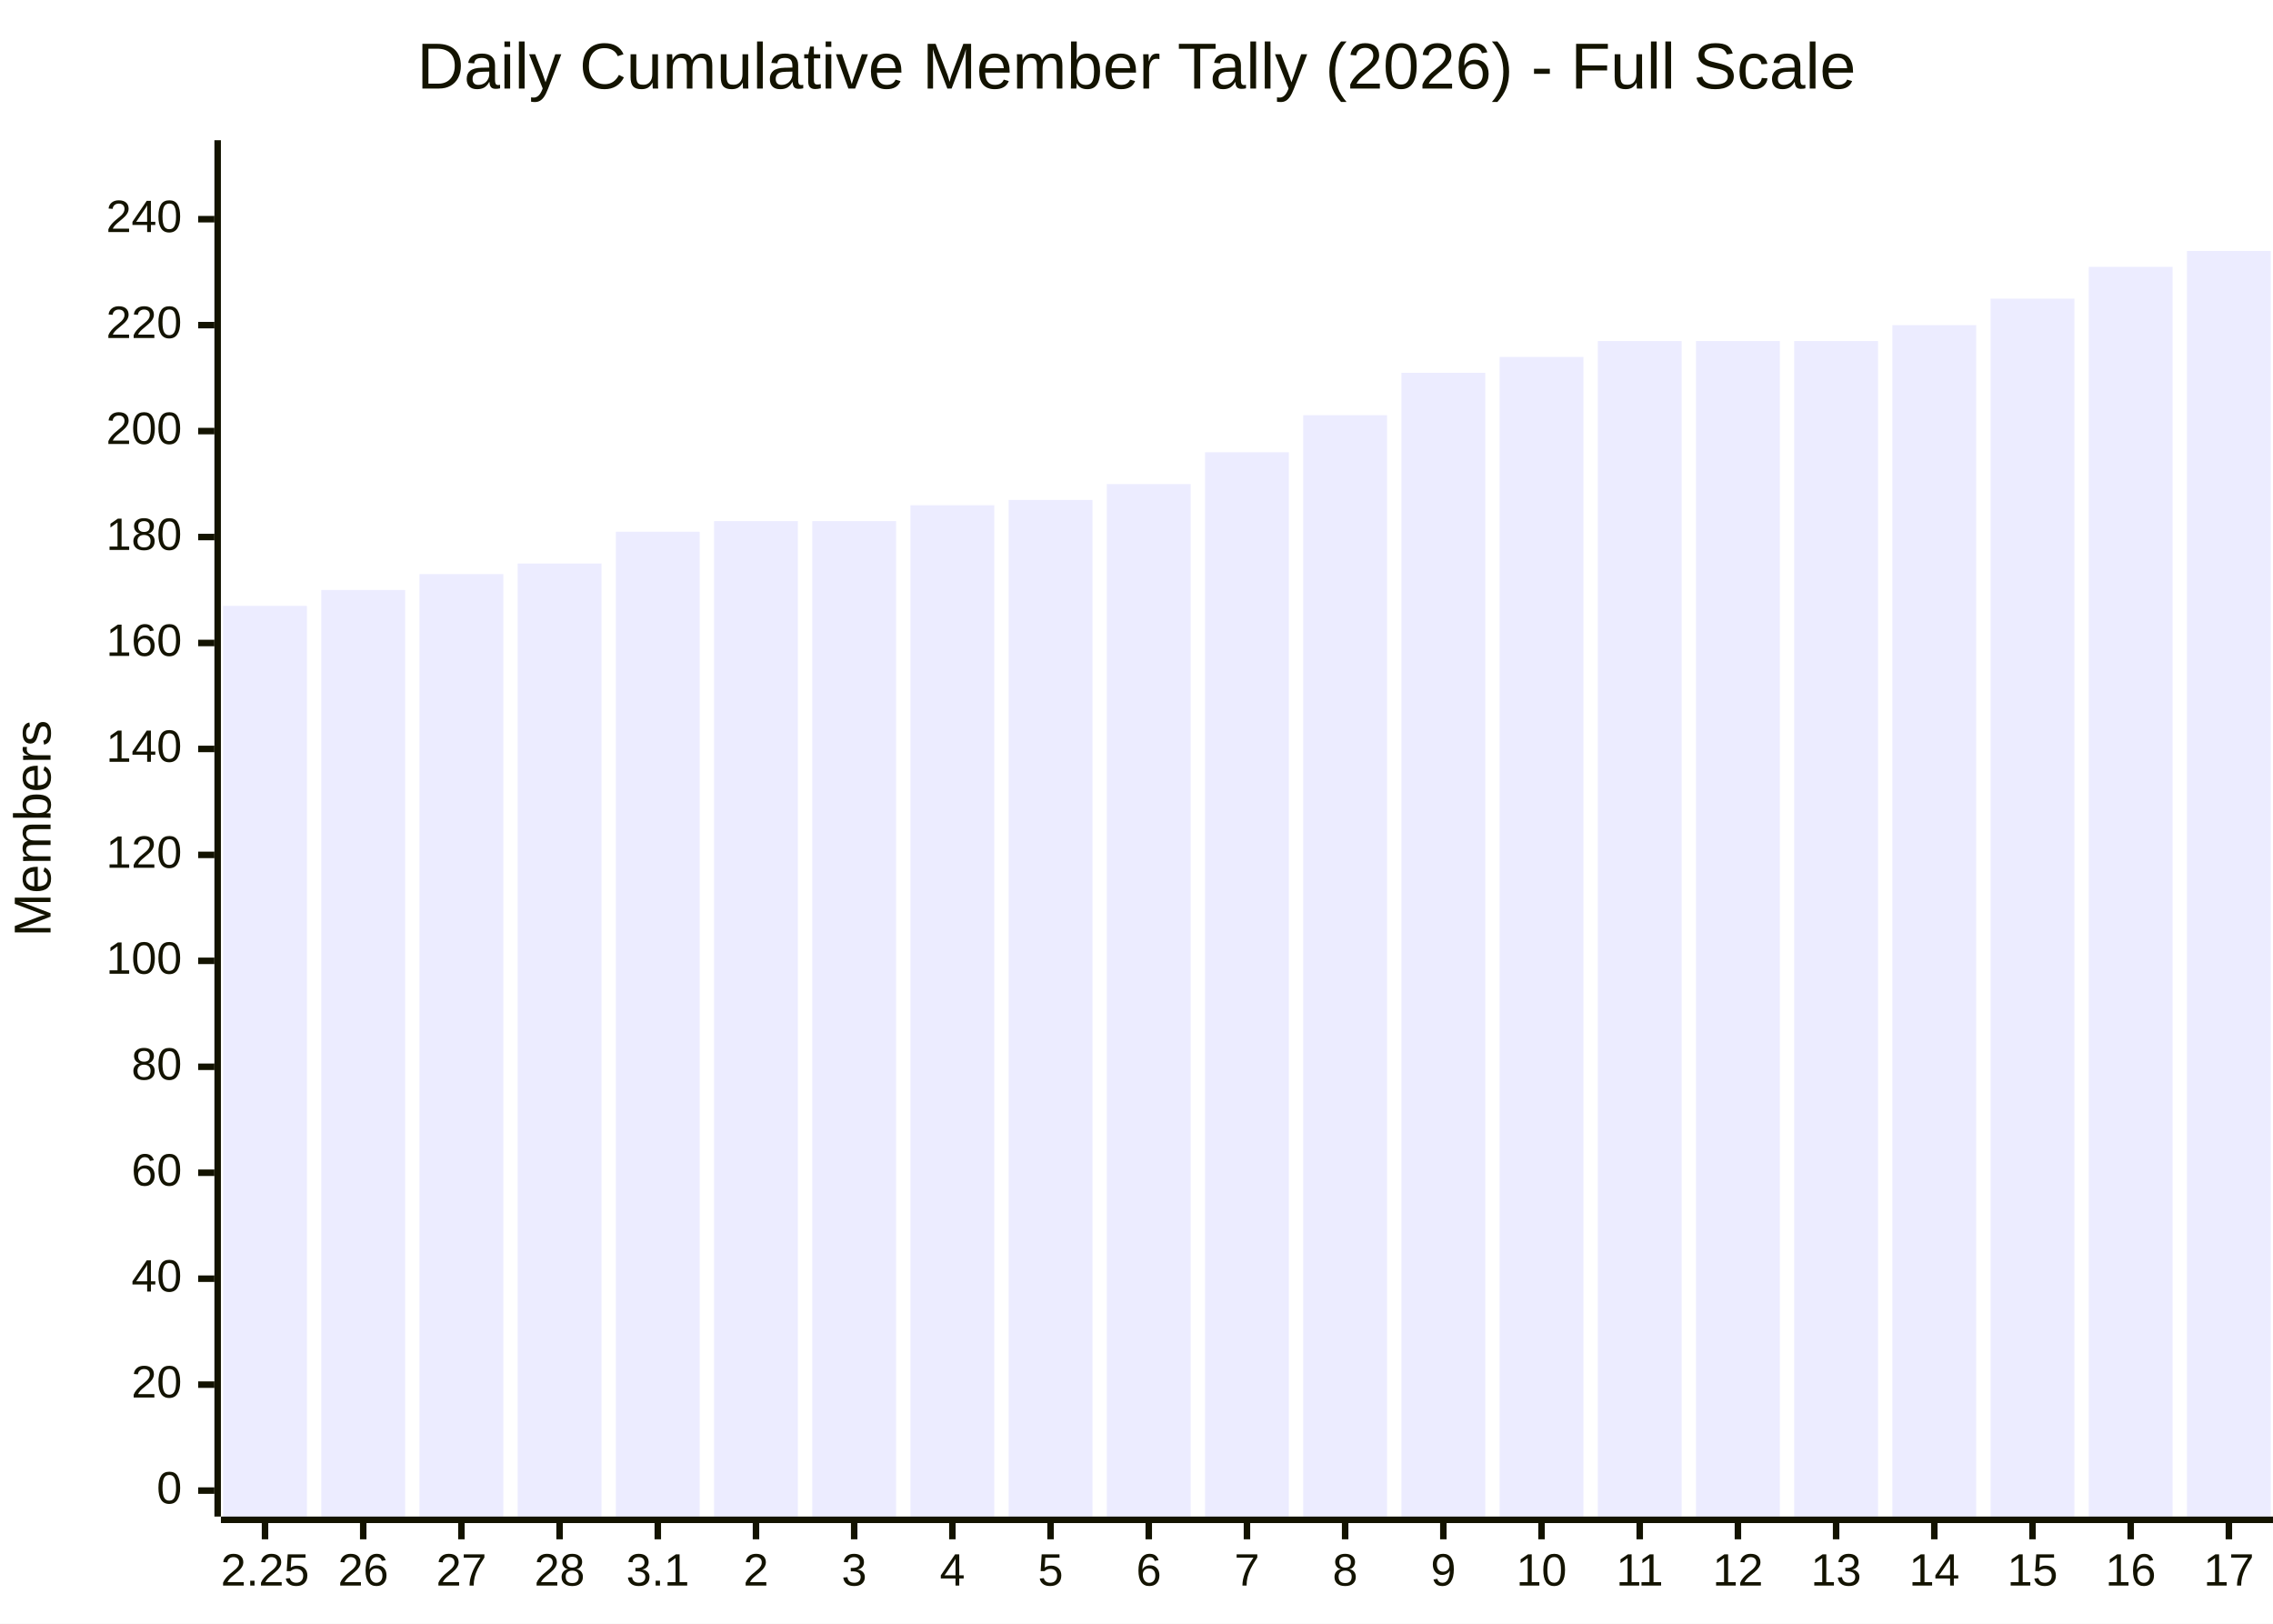
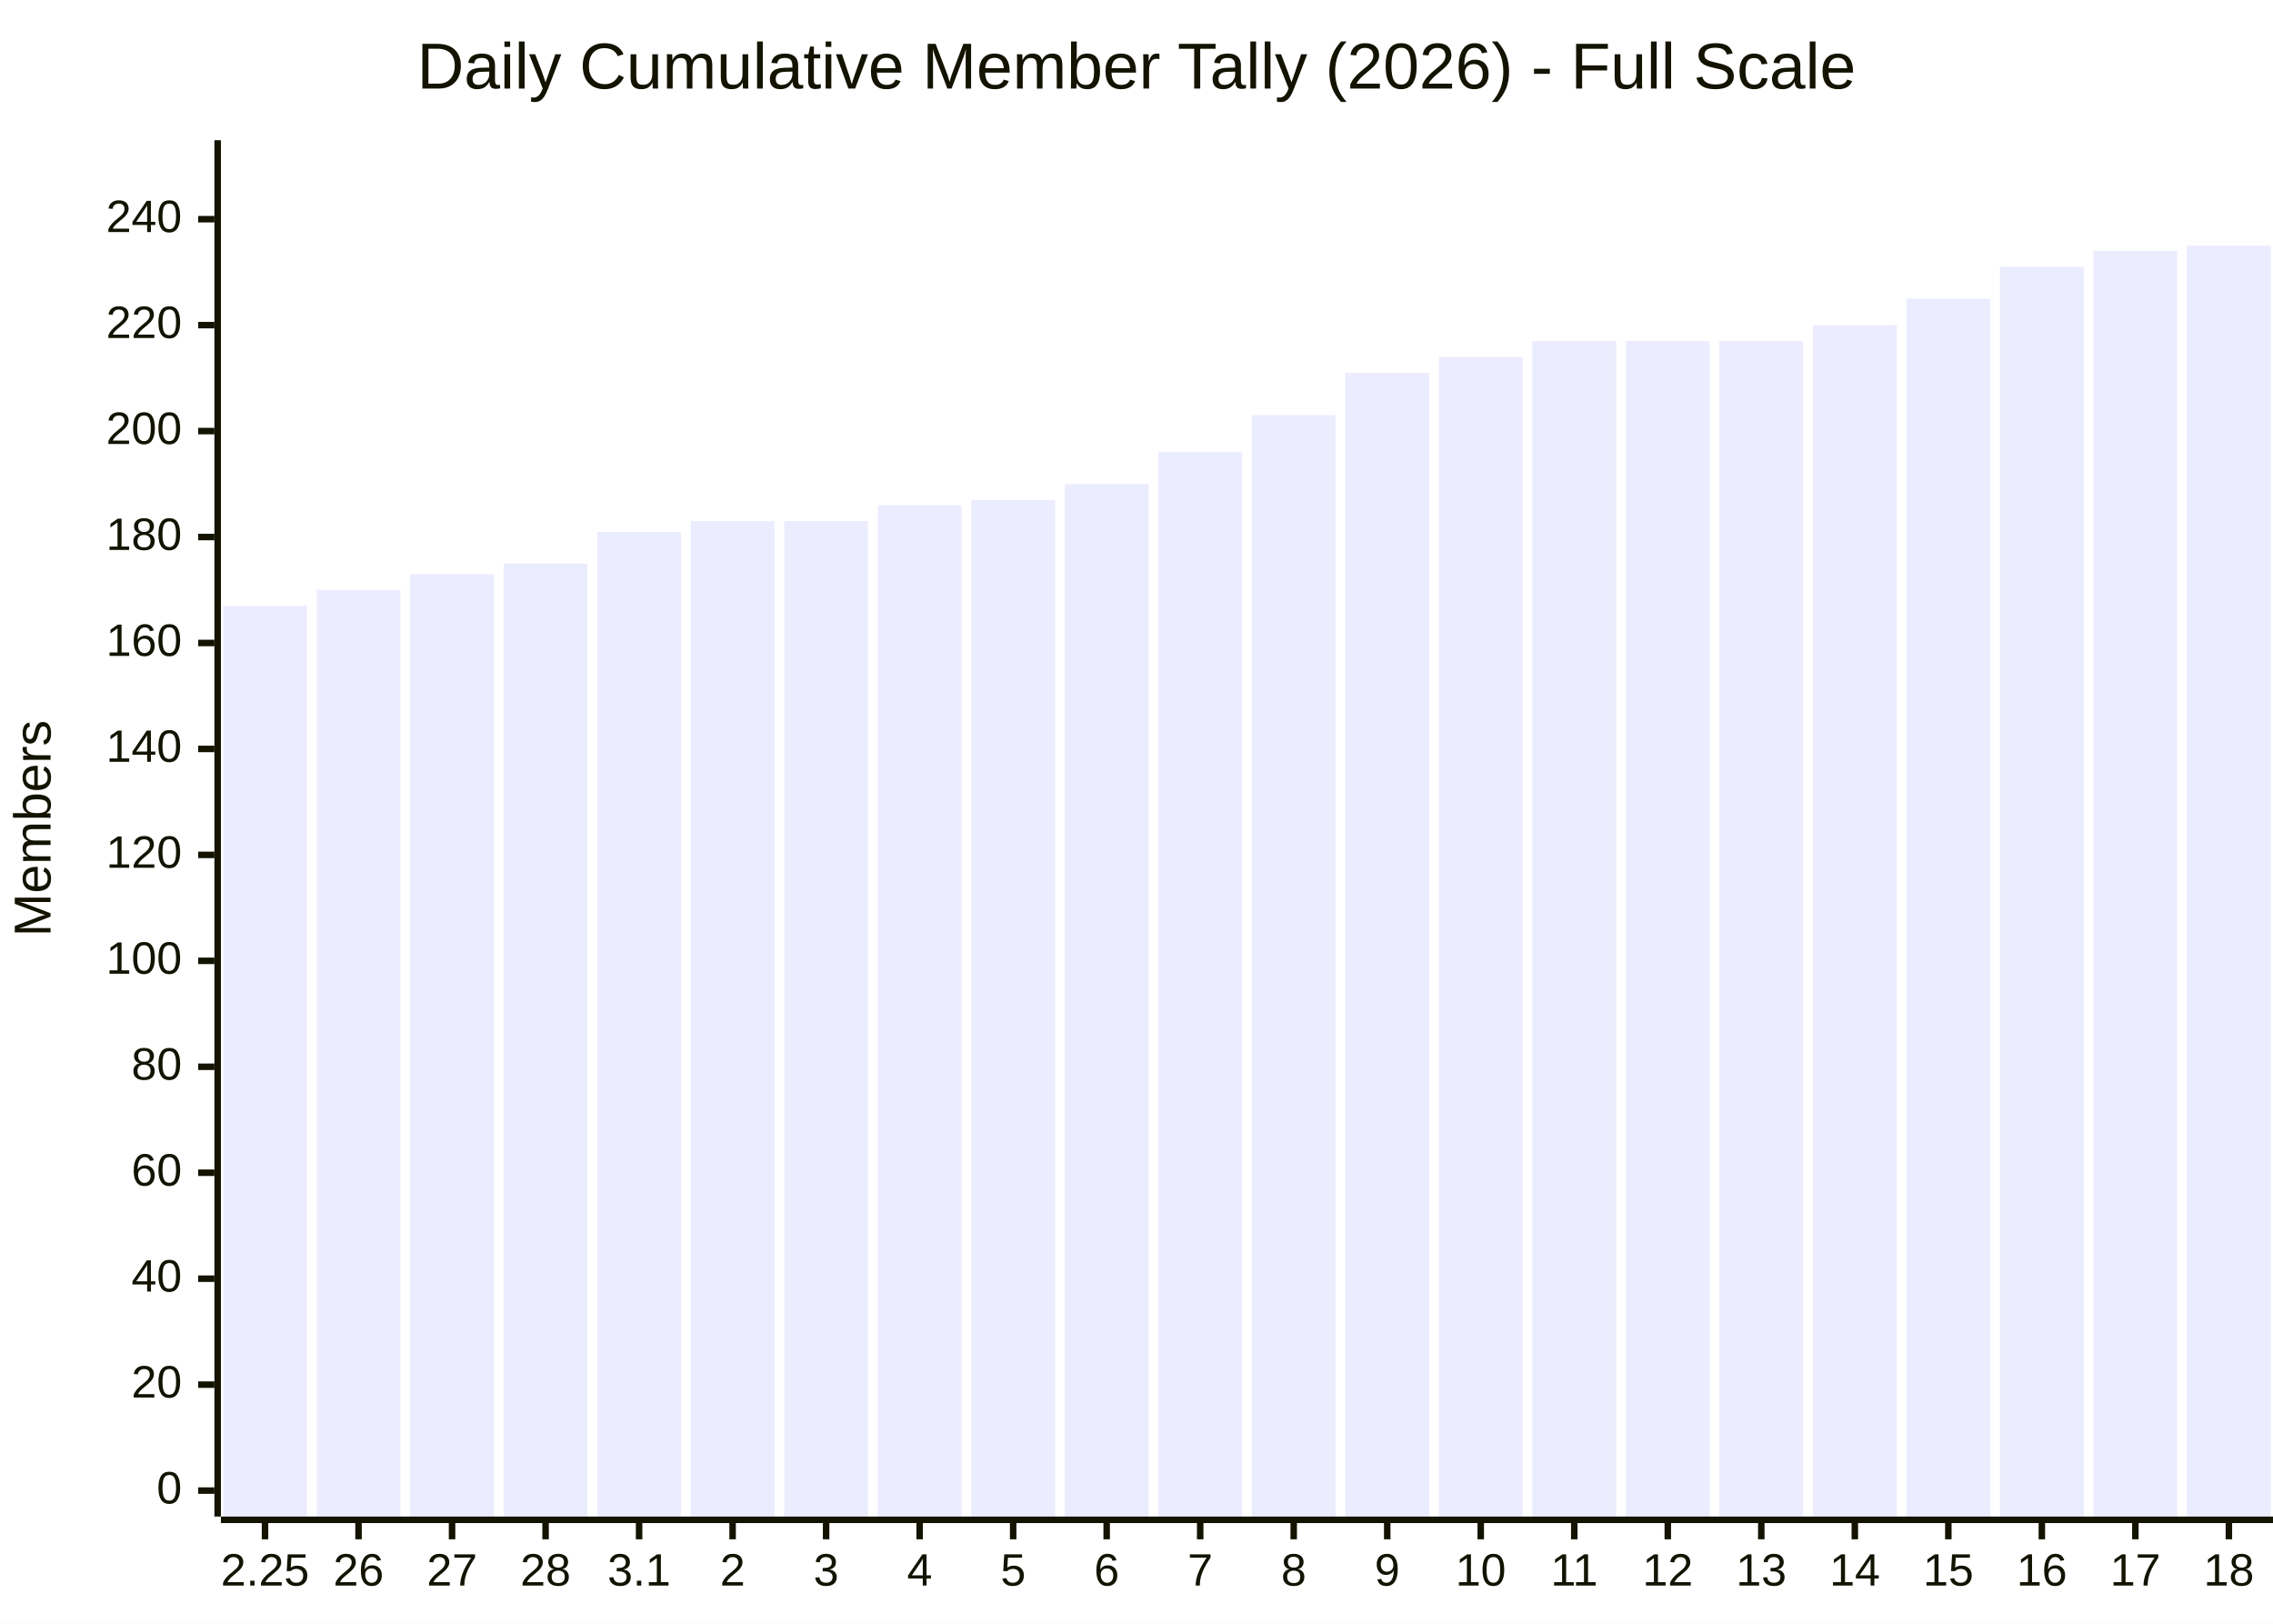
<svg xmlns="http://www.w3.org/2000/svg" id="my-svg" width="100%" style="max-width: 700px; background-color: white;" viewBox="0 0 700 500" role="graphics-document document" aria-roledescription="xychart">
  <style>#my-svg{font-family:"trebuchet ms",verdana,arial,sans-serif;font-size:16px;fill:#333;}@keyframes edge-animation-frame{from{stroke-dashoffset:0;}}@keyframes dash{to{stroke-dashoffset:0;}}#my-svg .edge-animation-slow{stroke-dasharray:9,5!important;stroke-dashoffset:900;animation:dash 50s linear infinite;stroke-linecap:round;}#my-svg .edge-animation-fast{stroke-dasharray:9,5!important;stroke-dashoffset:900;animation:dash 20s linear infinite;stroke-linecap:round;}#my-svg .error-icon{fill:#552222;}#my-svg .error-text{fill:#552222;stroke:#552222;}#my-svg .edge-thickness-normal{stroke-width:1px;}#my-svg .edge-thickness-thick{stroke-width:3.5px;}#my-svg .edge-pattern-solid{stroke-dasharray:0;}#my-svg .edge-thickness-invisible{stroke-width:0;fill:none;}#my-svg .edge-pattern-dashed{stroke-dasharray:3;}#my-svg .edge-pattern-dotted{stroke-dasharray:2;}#my-svg .marker{fill:#333333;stroke:#333333;}#my-svg .marker.cross{stroke:#333333;}#my-svg svg{font-family:"trebuchet ms",verdana,arial,sans-serif;font-size:16px;}#my-svg p{margin:0;}#my-svg :root{--mermaid-font-family:"trebuchet ms",verdana,arial,sans-serif;}</style>
  <g />
  <g class="main">
    <rect width="700" height="500" class="background" fill="white" />
    <g class="chart-title">
      <text x="0" y="0" fill="#131300" font-size="20" dominant-baseline="middle" text-anchor="middle" transform="translate(350, 21.58984) rotate(0)">Daily Cumulative Member Tally (2026) - Full Scale</text>
    </g>
    <g class="plot">
      <g class="bar-plot-0">
        <rect x="68.711" y="186.576" width="25.813" height="280.424" fill="#ECECFF" stroke="#ECECFF" stroke-width="0" />
-         <rect x="98.95" y="181.682" width="25.813" height="285.318" fill="#ECECFF" stroke="#ECECFF" stroke-width="0" />
-         <rect x="129.19" y="176.788" width="25.813" height="290.212" fill="#ECECFF" stroke="#ECECFF" stroke-width="0" />
-         <rect x="159.43" y="173.526" width="25.813" height="293.474" fill="#ECECFF" stroke="#ECECFF" stroke-width="0" />
-         <rect x="189.67" y="163.738" width="25.813" height="303.262" fill="#ECECFF" stroke="#ECECFF" stroke-width="0" />
-         <rect x="219.91" y="160.476" width="25.813" height="306.524" fill="#ECECFF" stroke="#ECECFF" stroke-width="0" />
-         <rect x="250.15" y="160.476" width="25.813" height="306.524" fill="#ECECFF" stroke="#ECECFF" stroke-width="0" />
-         <rect x="280.389" y="155.582" width="25.813" height="311.418" fill="#ECECFF" stroke="#ECECFF" stroke-width="0" />
-         <rect x="310.629" y="153.95" width="25.813" height="313.05" fill="#ECECFF" stroke="#ECECFF" stroke-width="0" />
-         <rect x="340.869" y="149.057" width="25.813" height="317.943" fill="#ECECFF" stroke="#ECECFF" stroke-width="0" />
-         <rect x="371.109" y="139.269" width="25.813" height="327.731" fill="#ECECFF" stroke="#ECECFF" stroke-width="0" />
-         <rect x="401.349" y="127.85" width="25.813" height="339.15" fill="#ECECFF" stroke="#ECECFF" stroke-width="0" />
-         <rect x="431.589" y="114.8" width="25.813" height="352.2" fill="#ECECFF" stroke="#ECECFF" stroke-width="0" />
-         <rect x="461.829" y="109.906" width="25.813" height="357.094" fill="#ECECFF" stroke="#ECECFF" stroke-width="0" />
-         <rect x="492.068" y="105.012" width="25.813" height="361.988" fill="#ECECFF" stroke="#ECECFF" stroke-width="0" />
-         <rect x="522.308" y="105.012" width="25.813" height="361.988" fill="#ECECFF" stroke="#ECECFF" stroke-width="0" />
-         <rect x="552.548" y="105.012" width="25.813" height="361.988" fill="#ECECFF" stroke="#ECECFF" stroke-width="0" />
-         <rect x="582.788" y="100.118" width="25.813" height="366.882" fill="#ECECFF" stroke="#ECECFF" stroke-width="0" />
-         <rect x="613.028" y="91.962" width="25.813" height="375.038" fill="#ECECFF" stroke="#ECECFF" stroke-width="0" />
-         <rect x="643.268" y="82.174" width="25.813" height="384.826" fill="#ECECFF" stroke="#ECECFF" stroke-width="0" />
-         <rect x="673.507" y="77.28" width="25.813" height="389.72" fill="#ECECFF" stroke="#ECECFF" stroke-width="0" />
+         <rect x="97.51" y="181.682" width="25.813" height="285.318" fill="#ECECFF" stroke="#ECECFF" stroke-width="0" />
+         <rect x="126.31" y="176.788" width="25.813" height="290.212" fill="#ECECFF" stroke="#ECECFF" stroke-width="0" />
+         <rect x="155.11" y="173.526" width="25.813" height="293.474" fill="#ECECFF" stroke="#ECECFF" stroke-width="0" />
+         <rect x="183.91" y="163.738" width="25.813" height="303.262" fill="#ECECFF" stroke="#ECECFF" stroke-width="0" />
+         <rect x="212.71" y="160.476" width="25.813" height="306.524" fill="#ECECFF" stroke="#ECECFF" stroke-width="0" />
+         <rect x="241.51" y="160.476" width="25.813" height="306.524" fill="#ECECFF" stroke="#ECECFF" stroke-width="0" />
+         <rect x="270.31" y="155.582" width="25.813" height="311.418" fill="#ECECFF" stroke="#ECECFF" stroke-width="0" />
+         <rect x="299.109" y="153.95" width="25.813" height="313.05" fill="#ECECFF" stroke="#ECECFF" stroke-width="0" />
+         <rect x="327.909" y="149.057" width="25.813" height="317.943" fill="#ECECFF" stroke="#ECECFF" stroke-width="0" />
+         <rect x="356.709" y="139.269" width="25.813" height="327.731" fill="#ECECFF" stroke="#ECECFF" stroke-width="0" />
+         <rect x="385.509" y="127.85" width="25.813" height="339.15" fill="#ECECFF" stroke="#ECECFF" stroke-width="0" />
+         <rect x="414.309" y="114.8" width="25.813" height="352.2" fill="#ECECFF" stroke="#ECECFF" stroke-width="0" />
+         <rect x="443.109" y="109.906" width="25.813" height="357.094" fill="#ECECFF" stroke="#ECECFF" stroke-width="0" />
+         <rect x="471.908" y="105.012" width="25.813" height="361.988" fill="#ECECFF" stroke="#ECECFF" stroke-width="0" />
+         <rect x="500.708" y="105.012" width="25.813" height="361.988" fill="#ECECFF" stroke="#ECECFF" stroke-width="0" />
+         <rect x="529.508" y="105.012" width="25.813" height="361.988" fill="#ECECFF" stroke="#ECECFF" stroke-width="0" />
+         <rect x="558.308" y="100.118" width="25.813" height="366.882" fill="#ECECFF" stroke="#ECECFF" stroke-width="0" />
+         <rect x="587.108" y="91.962" width="25.813" height="375.038" fill="#ECECFF" stroke="#ECECFF" stroke-width="0" />
+         <rect x="615.908" y="82.174" width="25.813" height="384.826" fill="#ECECFF" stroke="#ECECFF" stroke-width="0" />
+         <rect x="644.708" y="77.28" width="25.813" height="389.72" fill="#ECECFF" stroke="#ECECFF" stroke-width="0" />
+         <rect x="673.507" y="75.649" width="25.813" height="391.351" fill="#ECECFF" stroke="#ECECFF" stroke-width="0" />
      </g>
    </g>
    <g class="bottom-axis">
      <g class="axis-line">
        <path d="M 68.031,468 L 700,468" fill="none" stroke="#131300" stroke-width="2" />
      </g>
      <g class="label">
        <text x="0" y="0" fill="#131300" font-size="14" dominant-baseline="text-before-edge" text-anchor="middle" transform="translate(81.61719, 479) rotate(0)">2.25</text>
-         <text x="0" y="0" fill="#131300" font-size="14" dominant-baseline="text-before-edge" text-anchor="middle" transform="translate(111.857, 479) rotate(0)">26</text>
-         <text x="0" y="0" fill="#131300" font-size="14" dominant-baseline="text-before-edge" text-anchor="middle" transform="translate(142.0969, 479) rotate(0)">27</text>
-         <text x="0" y="0" fill="#131300" font-size="14" dominant-baseline="text-before-edge" text-anchor="middle" transform="translate(172.3367, 479) rotate(0)">28</text>
-         <text x="0" y="0" fill="#131300" font-size="14" dominant-baseline="text-before-edge" text-anchor="middle" transform="translate(202.5766, 479) rotate(0)">3.1</text>
-         <text x="0" y="0" fill="#131300" font-size="14" dominant-baseline="text-before-edge" text-anchor="middle" transform="translate(232.8164, 479) rotate(0)">2</text>
-         <text x="0" y="0" fill="#131300" font-size="14" dominant-baseline="text-before-edge" text-anchor="middle" transform="translate(263.0563, 479) rotate(0)">3</text>
-         <text x="0" y="0" fill="#131300" font-size="14" dominant-baseline="text-before-edge" text-anchor="middle" transform="translate(293.2961, 479) rotate(0)">4</text>
-         <text x="0" y="0" fill="#131300" font-size="14" dominant-baseline="text-before-edge" text-anchor="middle" transform="translate(323.5359, 479) rotate(0)">5</text>
-         <text x="0" y="0" fill="#131300" font-size="14" dominant-baseline="text-before-edge" text-anchor="middle" transform="translate(353.7758, 479) rotate(0)">6</text>
-         <text x="0" y="0" fill="#131300" font-size="14" dominant-baseline="text-before-edge" text-anchor="middle" transform="translate(384.0156, 479) rotate(0)">7</text>
-         <text x="0" y="0" fill="#131300" font-size="14" dominant-baseline="text-before-edge" text-anchor="middle" transform="translate(414.2555, 479) rotate(0)">8</text>
-         <text x="0" y="0" fill="#131300" font-size="14" dominant-baseline="text-before-edge" text-anchor="middle" transform="translate(444.4953, 479) rotate(0)">9</text>
-         <text x="0" y="0" fill="#131300" font-size="14" dominant-baseline="text-before-edge" text-anchor="middle" transform="translate(474.7352, 479) rotate(0)">10</text>
-         <text x="0" y="0" fill="#131300" font-size="14" dominant-baseline="text-before-edge" text-anchor="middle" transform="translate(504.975, 479) rotate(0)">11</text>
-         <text x="0" y="0" fill="#131300" font-size="14" dominant-baseline="text-before-edge" text-anchor="middle" transform="translate(535.2148, 479) rotate(0)">12</text>
-         <text x="0" y="0" fill="#131300" font-size="14" dominant-baseline="text-before-edge" text-anchor="middle" transform="translate(565.4547, 479) rotate(0)">13</text>
-         <text x="0" y="0" fill="#131300" font-size="14" dominant-baseline="text-before-edge" text-anchor="middle" transform="translate(595.6945, 479) rotate(0)">14</text>
-         <text x="0" y="0" fill="#131300" font-size="14" dominant-baseline="text-before-edge" text-anchor="middle" transform="translate(625.9344, 479) rotate(0)">15</text>
-         <text x="0" y="0" fill="#131300" font-size="14" dominant-baseline="text-before-edge" text-anchor="middle" transform="translate(656.1742, 479) rotate(0)">16</text>
-         <text x="0" y="0" fill="#131300" font-size="14" dominant-baseline="text-before-edge" text-anchor="middle" transform="translate(686.4141, 479) rotate(0)">17</text>
+         <text x="0" y="0" fill="#131300" font-size="14" dominant-baseline="text-before-edge" text-anchor="middle" transform="translate(110.417, 479) rotate(0)">26</text>
+         <text x="0" y="0" fill="#131300" font-size="14" dominant-baseline="text-before-edge" text-anchor="middle" transform="translate(139.2169, 479) rotate(0)">27</text>
+         <text x="0" y="0" fill="#131300" font-size="14" dominant-baseline="text-before-edge" text-anchor="middle" transform="translate(168.0167, 479) rotate(0)">28</text>
+         <text x="0" y="0" fill="#131300" font-size="14" dominant-baseline="text-before-edge" text-anchor="middle" transform="translate(196.8166, 479) rotate(0)">3.1</text>
+         <text x="0" y="0" fill="#131300" font-size="14" dominant-baseline="text-before-edge" text-anchor="middle" transform="translate(225.6164, 479) rotate(0)">2</text>
+         <text x="0" y="0" fill="#131300" font-size="14" dominant-baseline="text-before-edge" text-anchor="middle" transform="translate(254.4163, 479) rotate(0)">3</text>
+         <text x="0" y="0" fill="#131300" font-size="14" dominant-baseline="text-before-edge" text-anchor="middle" transform="translate(283.2161, 479) rotate(0)">4</text>
+         <text x="0" y="0" fill="#131300" font-size="14" dominant-baseline="text-before-edge" text-anchor="middle" transform="translate(312.016, 479) rotate(0)">5</text>
+         <text x="0" y="0" fill="#131300" font-size="14" dominant-baseline="text-before-edge" text-anchor="middle" transform="translate(340.8158, 479) rotate(0)">6</text>
+         <text x="0" y="0" fill="#131300" font-size="14" dominant-baseline="text-before-edge" text-anchor="middle" transform="translate(369.6157, 479) rotate(0)">7</text>
+         <text x="0" y="0" fill="#131300" font-size="14" dominant-baseline="text-before-edge" text-anchor="middle" transform="translate(398.4156, 479) rotate(0)">8</text>
+         <text x="0" y="0" fill="#131300" font-size="14" dominant-baseline="text-before-edge" text-anchor="middle" transform="translate(427.2154, 479) rotate(0)">9</text>
+         <text x="0" y="0" fill="#131300" font-size="14" dominant-baseline="text-before-edge" text-anchor="middle" transform="translate(456.0153, 479) rotate(0)">10</text>
+         <text x="0" y="0" fill="#131300" font-size="14" dominant-baseline="text-before-edge" text-anchor="middle" transform="translate(484.8151, 479) rotate(0)">11</text>
+         <text x="0" y="0" fill="#131300" font-size="14" dominant-baseline="text-before-edge" text-anchor="middle" transform="translate(513.615, 479) rotate(0)">12</text>
+         <text x="0" y="0" fill="#131300" font-size="14" dominant-baseline="text-before-edge" text-anchor="middle" transform="translate(542.4148, 479) rotate(0)">13</text>
+         <text x="0" y="0" fill="#131300" font-size="14" dominant-baseline="text-before-edge" text-anchor="middle" transform="translate(571.2147, 479) rotate(0)">14</text>
+         <text x="0" y="0" fill="#131300" font-size="14" dominant-baseline="text-before-edge" text-anchor="middle" transform="translate(600.0145, 479) rotate(0)">15</text>
+         <text x="0" y="0" fill="#131300" font-size="14" dominant-baseline="text-before-edge" text-anchor="middle" transform="translate(628.8144, 479) rotate(0)">16</text>
+         <text x="0" y="0" fill="#131300" font-size="14" dominant-baseline="text-before-edge" text-anchor="middle" transform="translate(657.6142, 479) rotate(0)">17</text>
+         <text x="0" y="0" fill="#131300" font-size="14" dominant-baseline="text-before-edge" text-anchor="middle" transform="translate(686.4141, 479) rotate(0)">18</text>
      </g>
      <g class="ticks">
        <path d="M 81.617,469 L 81.617,474" fill="none" stroke="#131300" stroke-width="2" />
-         <path d="M 111.857,469 L 111.857,474" fill="none" stroke="#131300" stroke-width="2" />
-         <path d="M 142.097,469 L 142.097,474" fill="none" stroke="#131300" stroke-width="2" />
-         <path d="M 172.337,469 L 172.337,474" fill="none" stroke="#131300" stroke-width="2" />
-         <path d="M 202.577,469 L 202.577,474" fill="none" stroke="#131300" stroke-width="2" />
-         <path d="M 232.816,469 L 232.816,474" fill="none" stroke="#131300" stroke-width="2" />
-         <path d="M 263.056,469 L 263.056,474" fill="none" stroke="#131300" stroke-width="2" />
-         <path d="M 293.296,469 L 293.296,474" fill="none" stroke="#131300" stroke-width="2" />
-         <path d="M 323.536,469 L 323.536,474" fill="none" stroke="#131300" stroke-width="2" />
-         <path d="M 353.776,469 L 353.776,474" fill="none" stroke="#131300" stroke-width="2" />
-         <path d="M 384.016,469 L 384.016,474" fill="none" stroke="#131300" stroke-width="2" />
-         <path d="M 414.255,469 L 414.255,474" fill="none" stroke="#131300" stroke-width="2" />
-         <path d="M 444.495,469 L 444.495,474" fill="none" stroke="#131300" stroke-width="2" />
-         <path d="M 474.735,469 L 474.735,474" fill="none" stroke="#131300" stroke-width="2" />
-         <path d="M 504.975,469 L 504.975,474" fill="none" stroke="#131300" stroke-width="2" />
-         <path d="M 535.215,469 L 535.215,474" fill="none" stroke="#131300" stroke-width="2" />
-         <path d="M 565.455,469 L 565.455,474" fill="none" stroke="#131300" stroke-width="2" />
-         <path d="M 595.695,469 L 595.695,474" fill="none" stroke="#131300" stroke-width="2" />
-         <path d="M 625.934,469 L 625.934,474" fill="none" stroke="#131300" stroke-width="2" />
-         <path d="M 656.174,469 L 656.174,474" fill="none" stroke="#131300" stroke-width="2" />
+         <path d="M 110.417,469 L 110.417,474" fill="none" stroke="#131300" stroke-width="2" />
+         <path d="M 139.217,469 L 139.217,474" fill="none" stroke="#131300" stroke-width="2" />
+         <path d="M 168.017,469 L 168.017,474" fill="none" stroke="#131300" stroke-width="2" />
+         <path d="M 196.817,469 L 196.817,474" fill="none" stroke="#131300" stroke-width="2" />
+         <path d="M 225.616,469 L 225.616,474" fill="none" stroke="#131300" stroke-width="2" />
+         <path d="M 254.416,469 L 254.416,474" fill="none" stroke="#131300" stroke-width="2" />
+         <path d="M 283.216,469 L 283.216,474" fill="none" stroke="#131300" stroke-width="2" />
+         <path d="M 312.016,469 L 312.016,474" fill="none" stroke="#131300" stroke-width="2" />
+         <path d="M 340.816,469 L 340.816,474" fill="none" stroke="#131300" stroke-width="2" />
+         <path d="M 369.616,469 L 369.616,474" fill="none" stroke="#131300" stroke-width="2" />
+         <path d="M 398.416,469 L 398.416,474" fill="none" stroke="#131300" stroke-width="2" />
+         <path d="M 427.215,469 L 427.215,474" fill="none" stroke="#131300" stroke-width="2" />
+         <path d="M 456.015,469 L 456.015,474" fill="none" stroke="#131300" stroke-width="2" />
+         <path d="M 484.815,469 L 484.815,474" fill="none" stroke="#131300" stroke-width="2" />
+         <path d="M 513.615,469 L 513.615,474" fill="none" stroke="#131300" stroke-width="2" />
+         <path d="M 542.415,469 L 542.415,474" fill="none" stroke="#131300" stroke-width="2" />
+         <path d="M 571.215,469 L 571.215,474" fill="none" stroke="#131300" stroke-width="2" />
+         <path d="M 600.015,469 L 600.015,474" fill="none" stroke="#131300" stroke-width="2" />
+         <path d="M 628.814,469 L 628.814,474" fill="none" stroke="#131300" stroke-width="2" />
+         <path d="M 657.614,469 L 657.614,474" fill="none" stroke="#131300" stroke-width="2" />
        <path d="M 686.414,469 L 686.414,474" fill="none" stroke="#131300" stroke-width="2" />
      </g>
    </g>
    <g class="left-axis">
      <g class="axisl-line">
        <path d="M 67.031,43.18 L 67.031,467" fill="none" stroke="#131300" stroke-width="2" />
      </g>
      <g class="label">
        <text x="0" y="0" fill="#131300" font-size="14" dominant-baseline="middle" text-anchor="end" transform="translate(56.03125, 67.4925) rotate(0)">240</text>
        <text x="0" y="0" fill="#131300" font-size="14" dominant-baseline="middle" text-anchor="end" transform="translate(56.03125, 100.1181) rotate(0)">220</text>
        <text x="0" y="0" fill="#131300" font-size="14" dominant-baseline="middle" text-anchor="end" transform="translate(56.03125, 132.7437) rotate(0)">200</text>
        <text x="0" y="0" fill="#131300" font-size="14" dominant-baseline="middle" text-anchor="end" transform="translate(56.03125, 165.3694) rotate(0)">180</text>
        <text x="0" y="0" fill="#131300" font-size="14" dominant-baseline="middle" text-anchor="end" transform="translate(56.03125, 197.995) rotate(0)">160</text>
        <text x="0" y="0" fill="#131300" font-size="14" dominant-baseline="middle" text-anchor="end" transform="translate(56.03125, 230.6206) rotate(0)">140</text>
        <text x="0" y="0" fill="#131300" font-size="14" dominant-baseline="middle" text-anchor="end" transform="translate(56.03125, 263.2463) rotate(0)">120</text>
        <text x="0" y="0" fill="#131300" font-size="14" dominant-baseline="middle" text-anchor="end" transform="translate(56.03125, 295.8719) rotate(0)">100</text>
        <text x="0" y="0" fill="#131300" font-size="14" dominant-baseline="middle" text-anchor="end" transform="translate(56.03125, 328.4975) rotate(0)">80</text>
        <text x="0" y="0" fill="#131300" font-size="14" dominant-baseline="middle" text-anchor="end" transform="translate(56.03125, 361.1231) rotate(0)">60</text>
        <text x="0" y="0" fill="#131300" font-size="14" dominant-baseline="middle" text-anchor="end" transform="translate(56.03125, 393.7488) rotate(0)">40</text>
        <text x="0" y="0" fill="#131300" font-size="14" dominant-baseline="middle" text-anchor="end" transform="translate(56.03125, 426.3744) rotate(0)">20</text>
        <text x="0" y="0" fill="#131300" font-size="14" dominant-baseline="middle" text-anchor="end" transform="translate(56.03125, 459) rotate(0)">0</text>
      </g>
      <g class="ticks">
        <path d="M 66.031,67.493 L 61.031,67.493" fill="none" stroke="#131300" stroke-width="2" />
        <path d="M 66.031,100.118 L 61.031,100.118" fill="none" stroke="#131300" stroke-width="2" />
        <path d="M 66.031,132.744 L 61.031,132.744" fill="none" stroke="#131300" stroke-width="2" />
        <path d="M 66.031,165.369 L 61.031,165.369" fill="none" stroke="#131300" stroke-width="2" />
        <path d="M 66.031,197.995 L 61.031,197.995" fill="none" stroke="#131300" stroke-width="2" />
        <path d="M 66.031,230.621 L 61.031,230.621" fill="none" stroke="#131300" stroke-width="2" />
        <path d="M 66.031,263.246 L 61.031,263.246" fill="none" stroke="#131300" stroke-width="2" />
        <path d="M 66.031,295.872 L 61.031,295.872" fill="none" stroke="#131300" stroke-width="2" />
        <path d="M 66.031,328.497 L 61.031,328.497" fill="none" stroke="#131300" stroke-width="2" />
        <path d="M 66.031,361.123 L 61.031,361.123" fill="none" stroke="#131300" stroke-width="2" />
        <path d="M 66.031,393.749 L 61.031,393.749" fill="none" stroke="#131300" stroke-width="2" />
        <path d="M 66.031,426.374 L 61.031,426.374" fill="none" stroke="#131300" stroke-width="2" />
        <path d="M 66.031,459 L 61.031,459" fill="none" stroke="#131300" stroke-width="2" />
      </g>
      <g class="title">
        <text x="0" y="0" fill="#131300" font-size="16" dominant-baseline="text-before-edge" text-anchor="middle" transform="translate(5, 255.0898) rotate(270)">Members</text>
      </g>
    </g>
  </g>
  <g class="mermaid-tmp-group" />
</svg>
